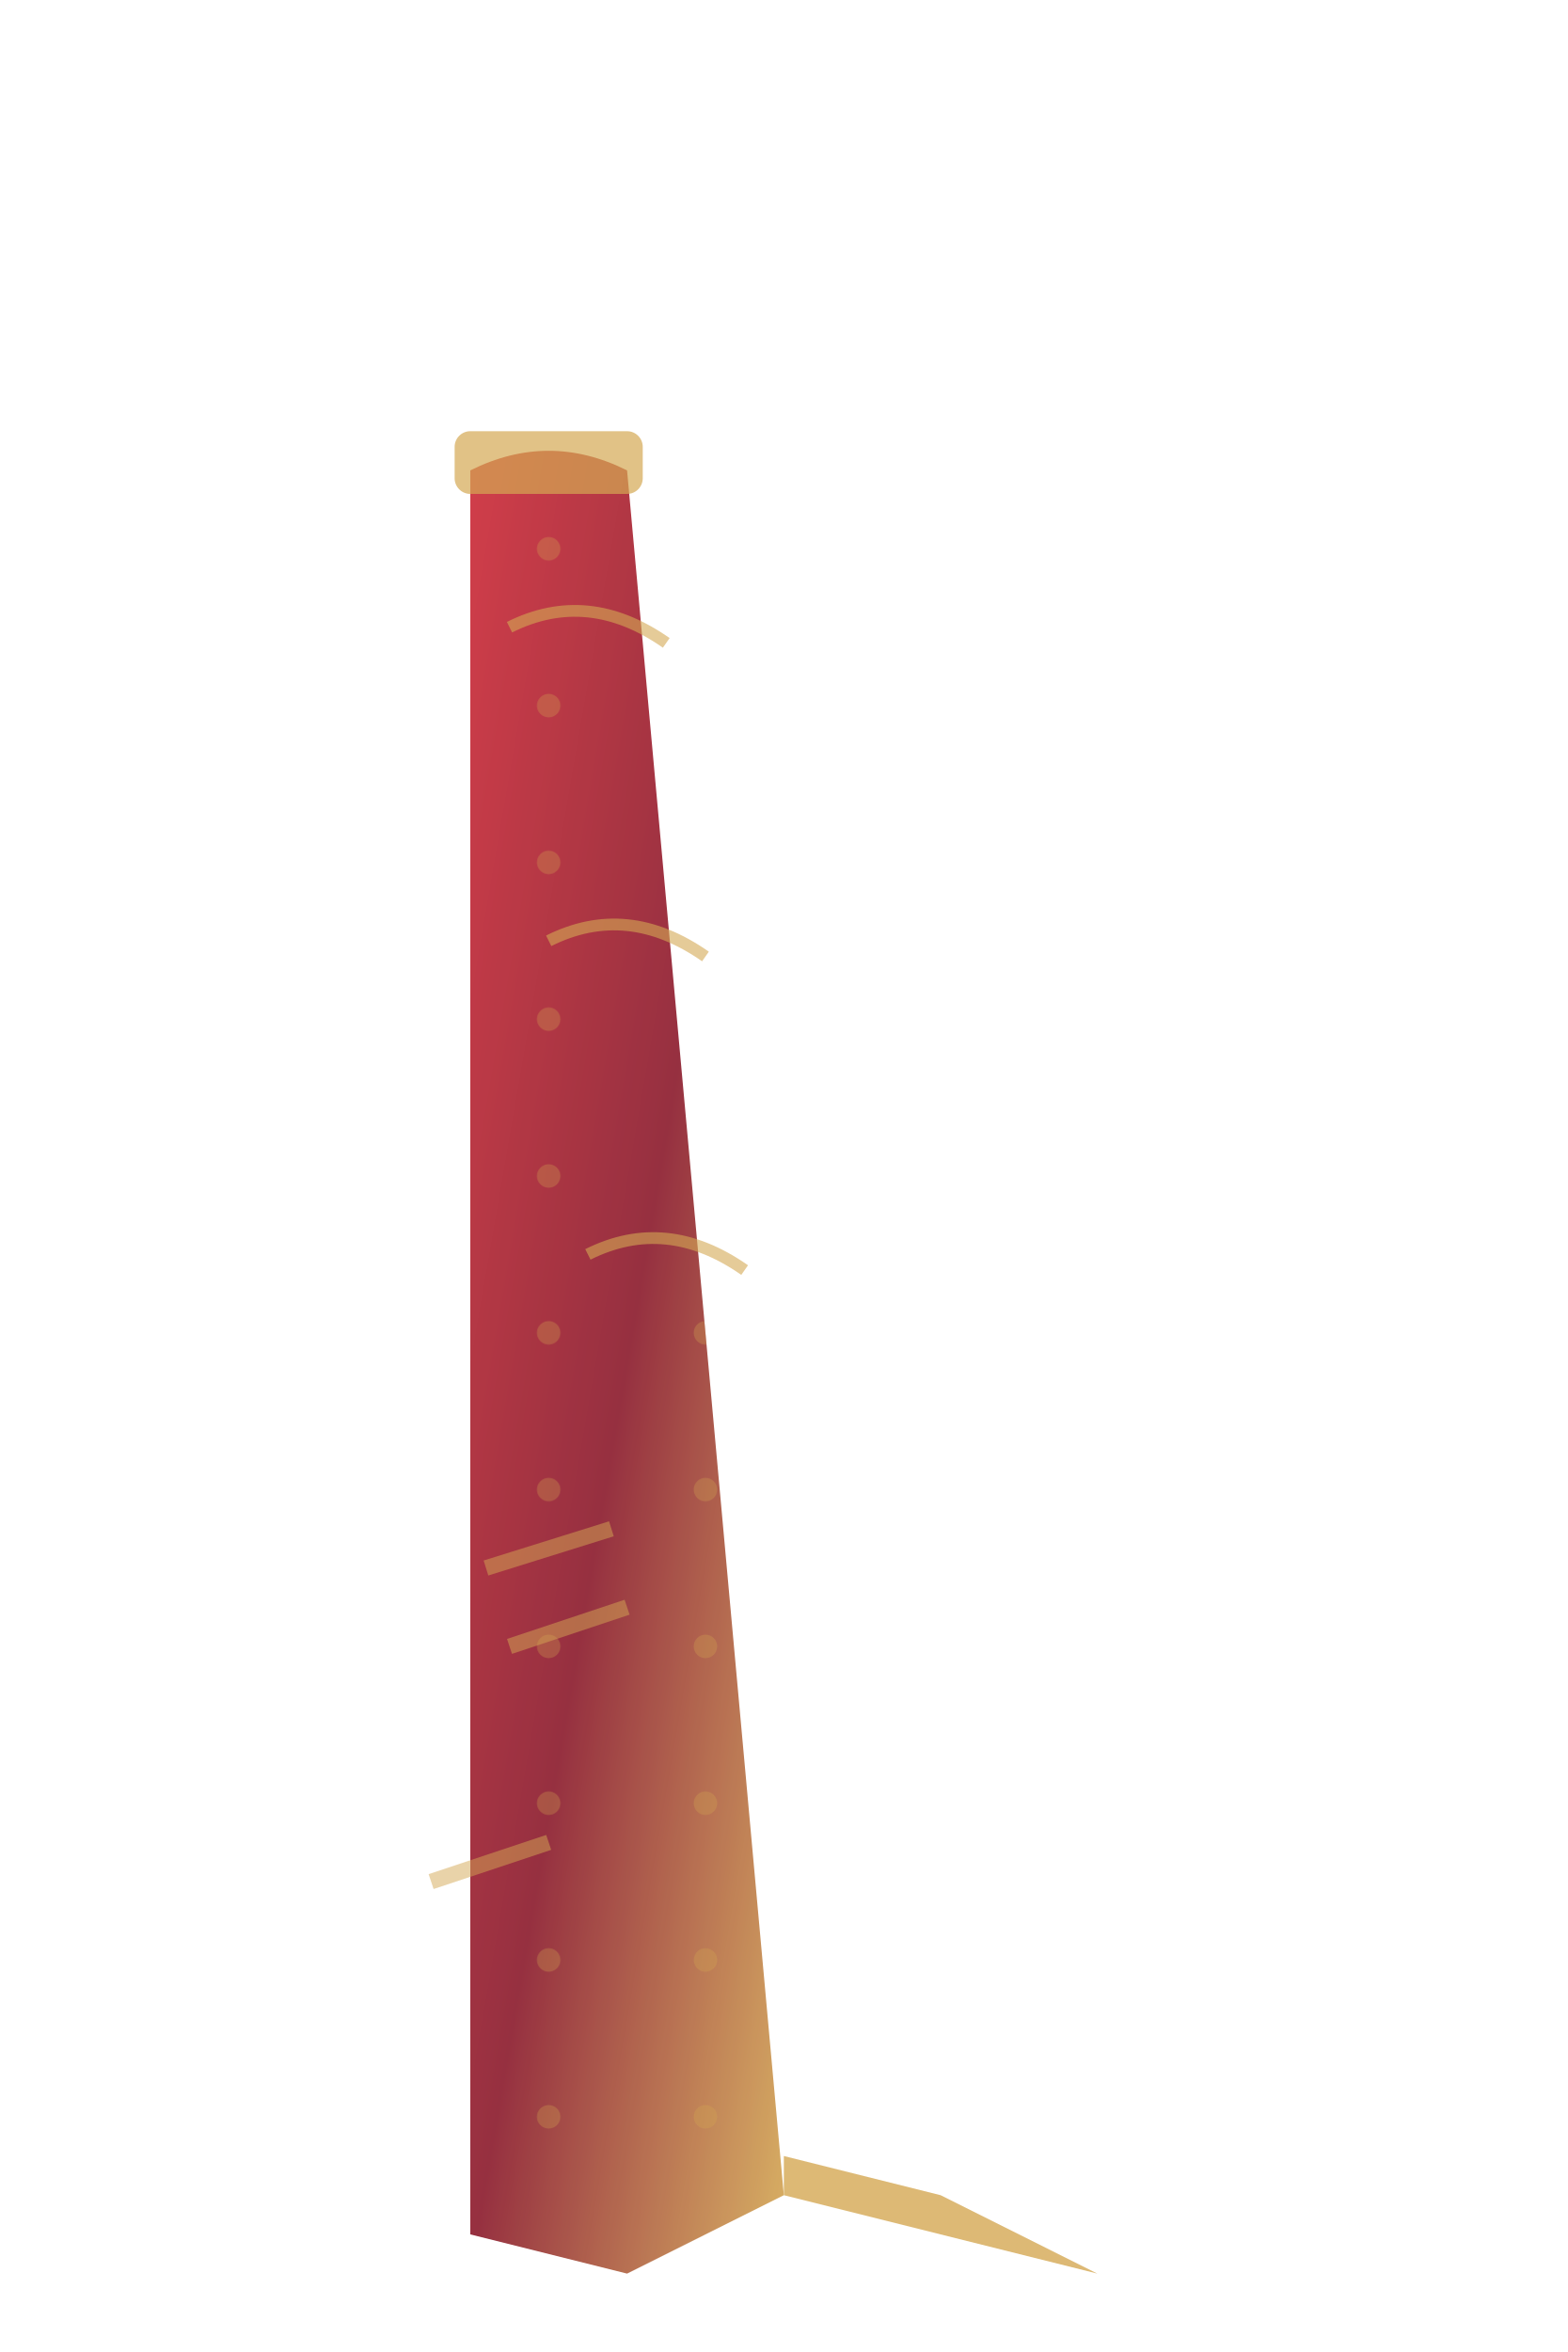
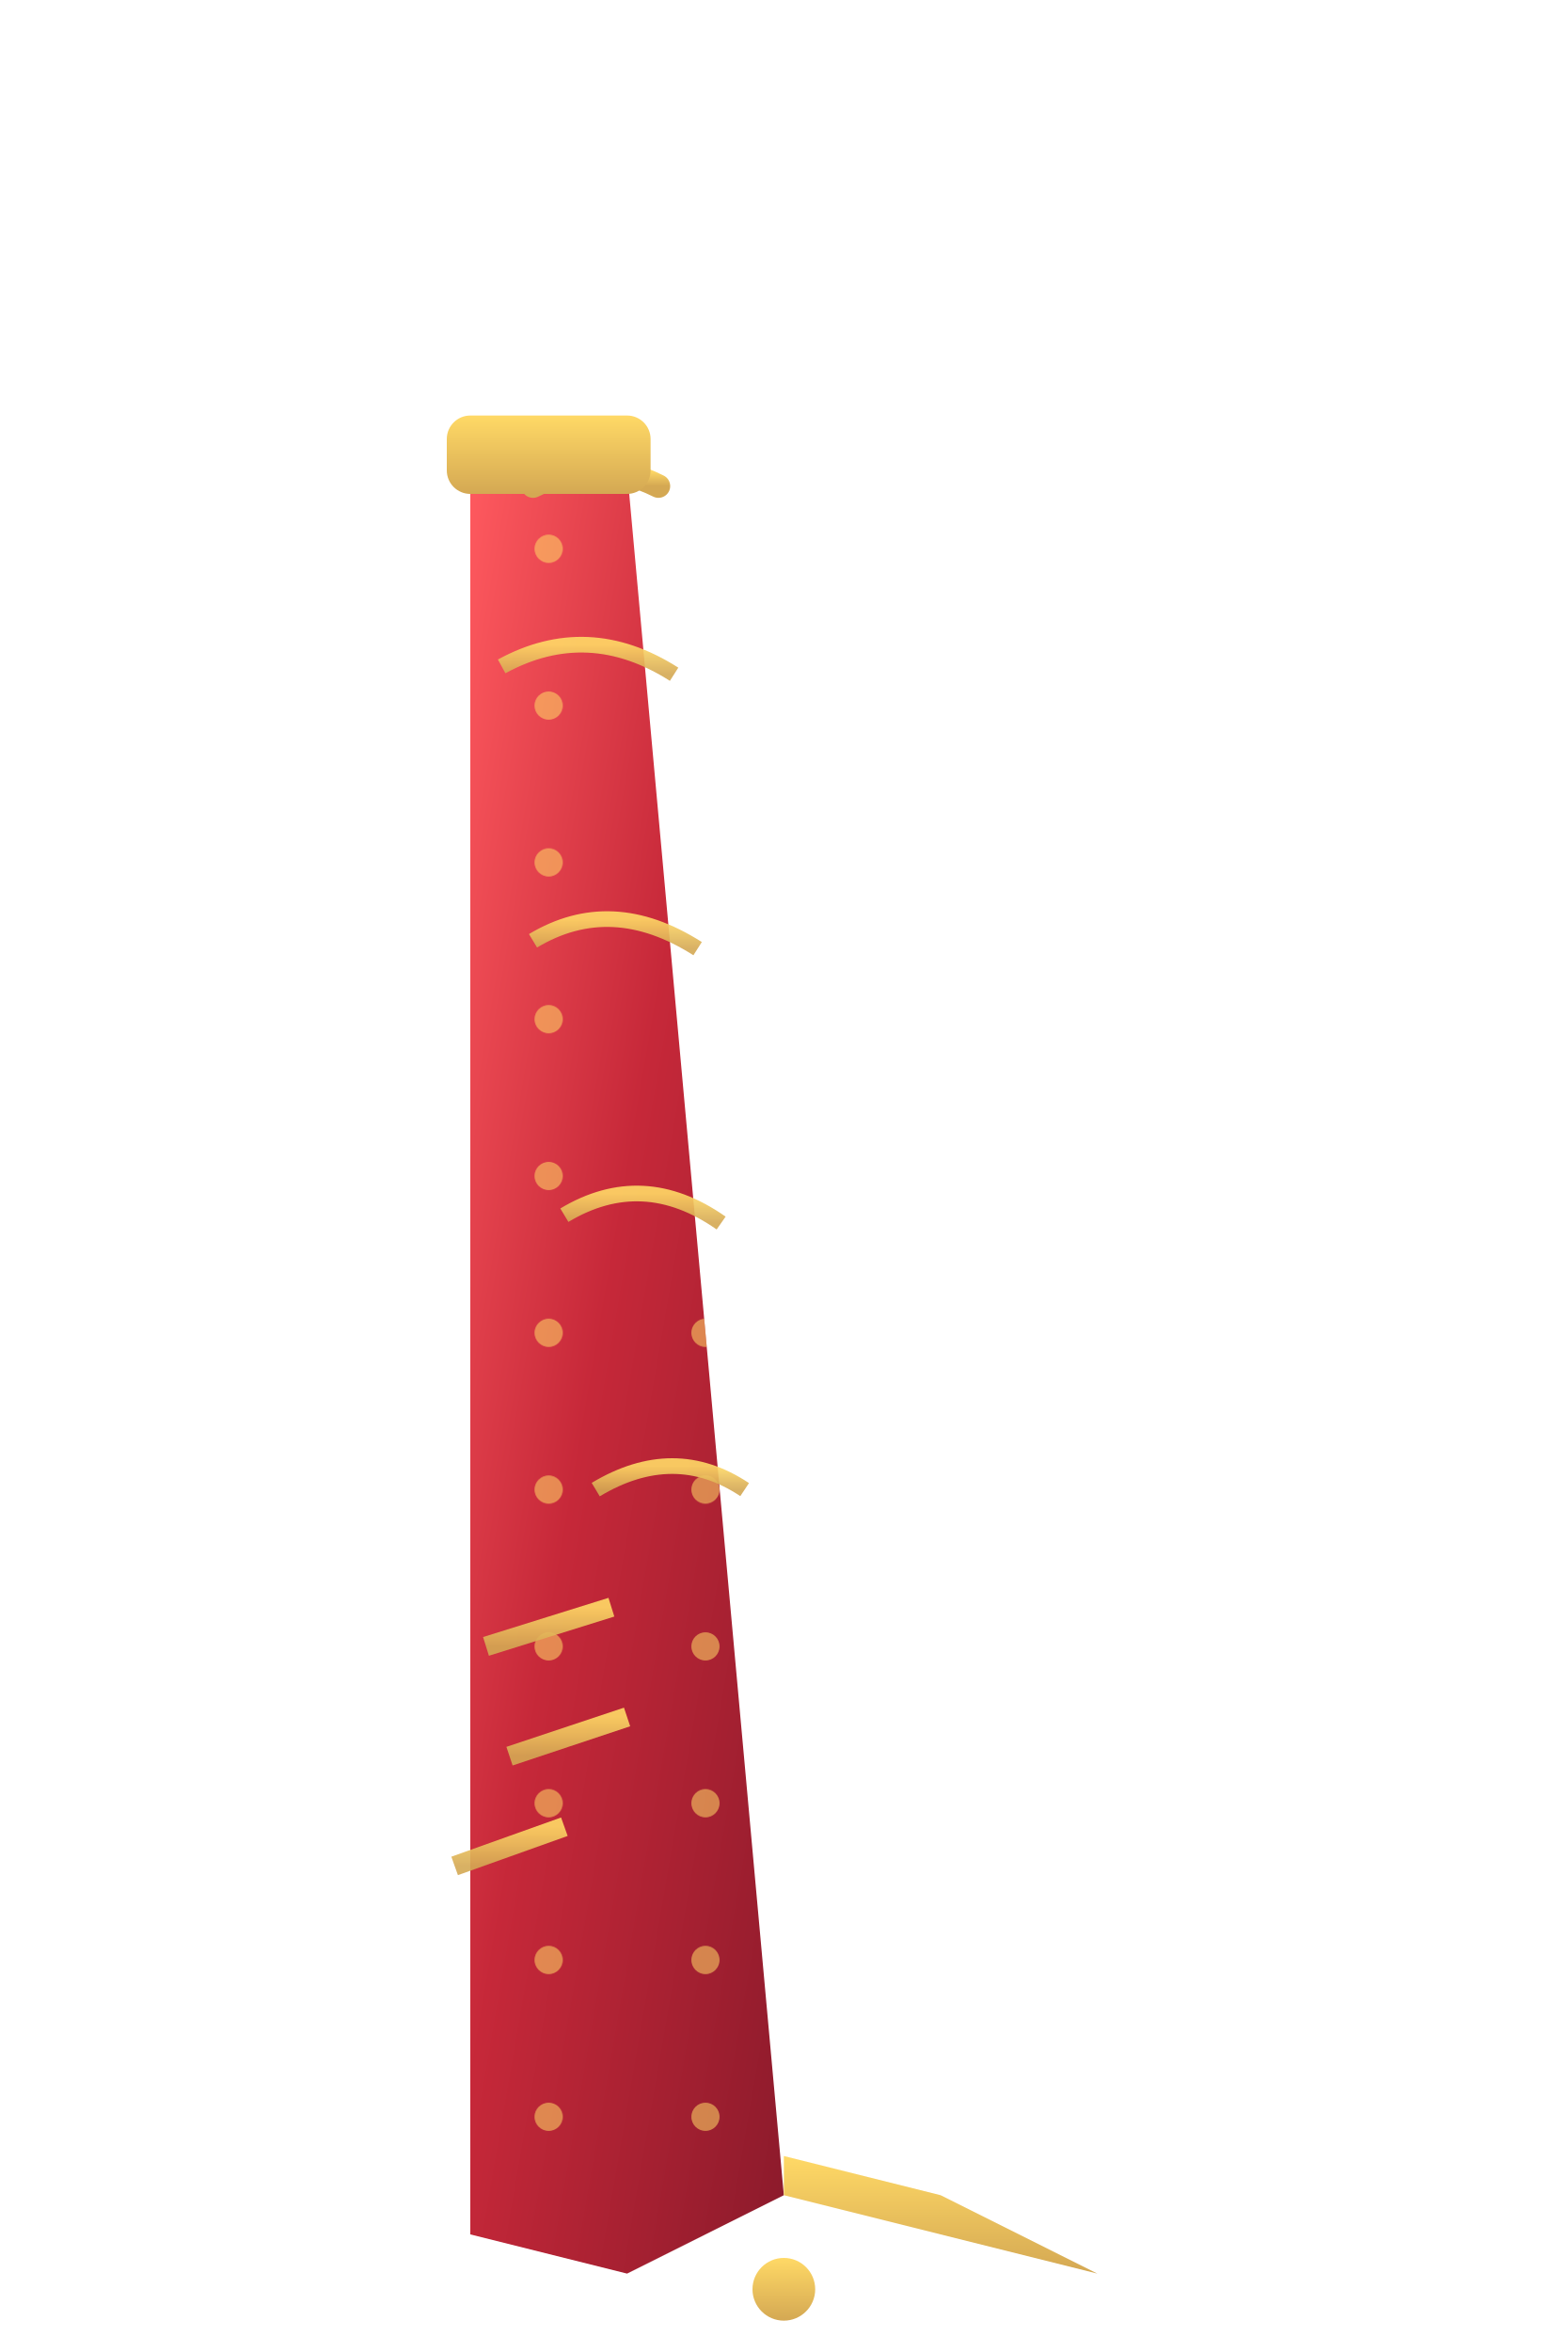
<svg xmlns="http://www.w3.org/2000/svg" viewBox="0 0 200 300">
  <defs>
    <linearGradient id="g1" x1="0%" y1="0%" x2="100%" y2="100%">
-       <stop offset="0%" style="stop-color:#CC2936" />
-       <stop offset="50%" style="stop-color:#8B1A2B" />
+       <stop offset="0%" style="stop-color:#FF5A5F" />
+       <stop offset="45%" style="stop-color:#C62839" />
+       <stop offset="100%" style="stop-color:#8B1A2B" />
+     </linearGradient>
+     <linearGradient id="g2" x1="0%" y1="0%" x2="0%" y2="100%">
+       <stop offset="0%" style="stop-color:#FFD966" />
      <stop offset="100%" style="stop-color:#D4A853" />
    </linearGradient>
    <pattern id="pattern" x="0" y="0" width="20" height="20" patternUnits="userSpaceOnUse">
-       <circle cx="10" cy="10" r="1.5" fill="rgba(212,168,83,0.3)" />
+       <circle cx="10" cy="10" r="1.8" fill="rgba(255,217,102,0.55)" />
    </pattern>
  </defs>
-   <path d="M60 60 Q70 55 80 60 L100 280 L80 290 L60 285 Z" fill="url(#g1)" opacity="0.9" />
+   <path d="M60 60 Q70 55 80 60 L100 280 L80 290 L60 285 Z" fill="url(#g1)" />
  <path d="M60 60 Q70 55 80 60 L100 280 L80 290 L60 285 Z" fill="url(#pattern)" />
-   <path d="M100 280 L120 285 L140 290 L120 280 L100 275 Z" fill="#D4A853" opacity="0.8" />
-   <path d="M65 80 Q75 75 85 82" stroke="#D4A853" stroke-width="1.5" fill="none" opacity="0.6" />
-   <path d="M70 120 Q80 115 90 122" stroke="#D4A853" stroke-width="1.5" fill="none" opacity="0.6" />
-   <path d="M75 160 Q85 155 95 162" stroke="#D4A853" stroke-width="1.5" fill="none" opacity="0.6" />
-   <path d="M62 200 L78 195" stroke="#D4A853" stroke-width="2" fill="none" opacity="0.5" />
-   <path d="M65 210 L80 205" stroke="#D4A853" stroke-width="2" fill="none" opacity="0.5" />
-   <path d="M55 240 L70 235" stroke="#D4A853" stroke-width="2" fill="none" opacity="0.5" />
-   <rect x="58" y="55" width="24" height="8" rx="2" fill="#D4A853" opacity="0.7" />
+   <path d="M68 62 Q76 58 84 62" stroke="url(#g2)" stroke-width="3" fill="none" stroke-linecap="round" />
+   <path d="M100 280 L120 285 L140 290 L120 280 L100 275 Z" fill="url(#g2)" />
+   <path d="M64 85 Q75 79 86 86" stroke="url(#g2)" stroke-width="2" fill="none" opacity="0.9" />
+   <path d="M68 120 Q78 114 89 121" stroke="url(#g2)" stroke-width="2" fill="none" opacity="0.9" />
+   <path d="M72 155 Q82 149 92 156" stroke="url(#g2)" stroke-width="2" fill="none" opacity="0.9" />
+   <path d="M76 190 Q86 184 95 190" stroke="url(#g2)" stroke-width="2" fill="none" opacity="0.9" />
+   <path d="M62 210 L78 205" stroke="url(#g2)" stroke-width="2.5" fill="none" opacity="0.9" />
+   <path d="M65 224 L80 219" stroke="url(#g2)" stroke-width="2.5" fill="none" opacity="0.9" />
+   <path d="M58 238 L72 233" stroke="url(#g2)" stroke-width="2.5" fill="none" opacity="0.9" />
+   <rect x="57" y="53" width="26" height="10" rx="3" fill="url(#g2)" />
+   <circle cx="100" cy="292" r="4" fill="url(#g2)" />
</svg>
